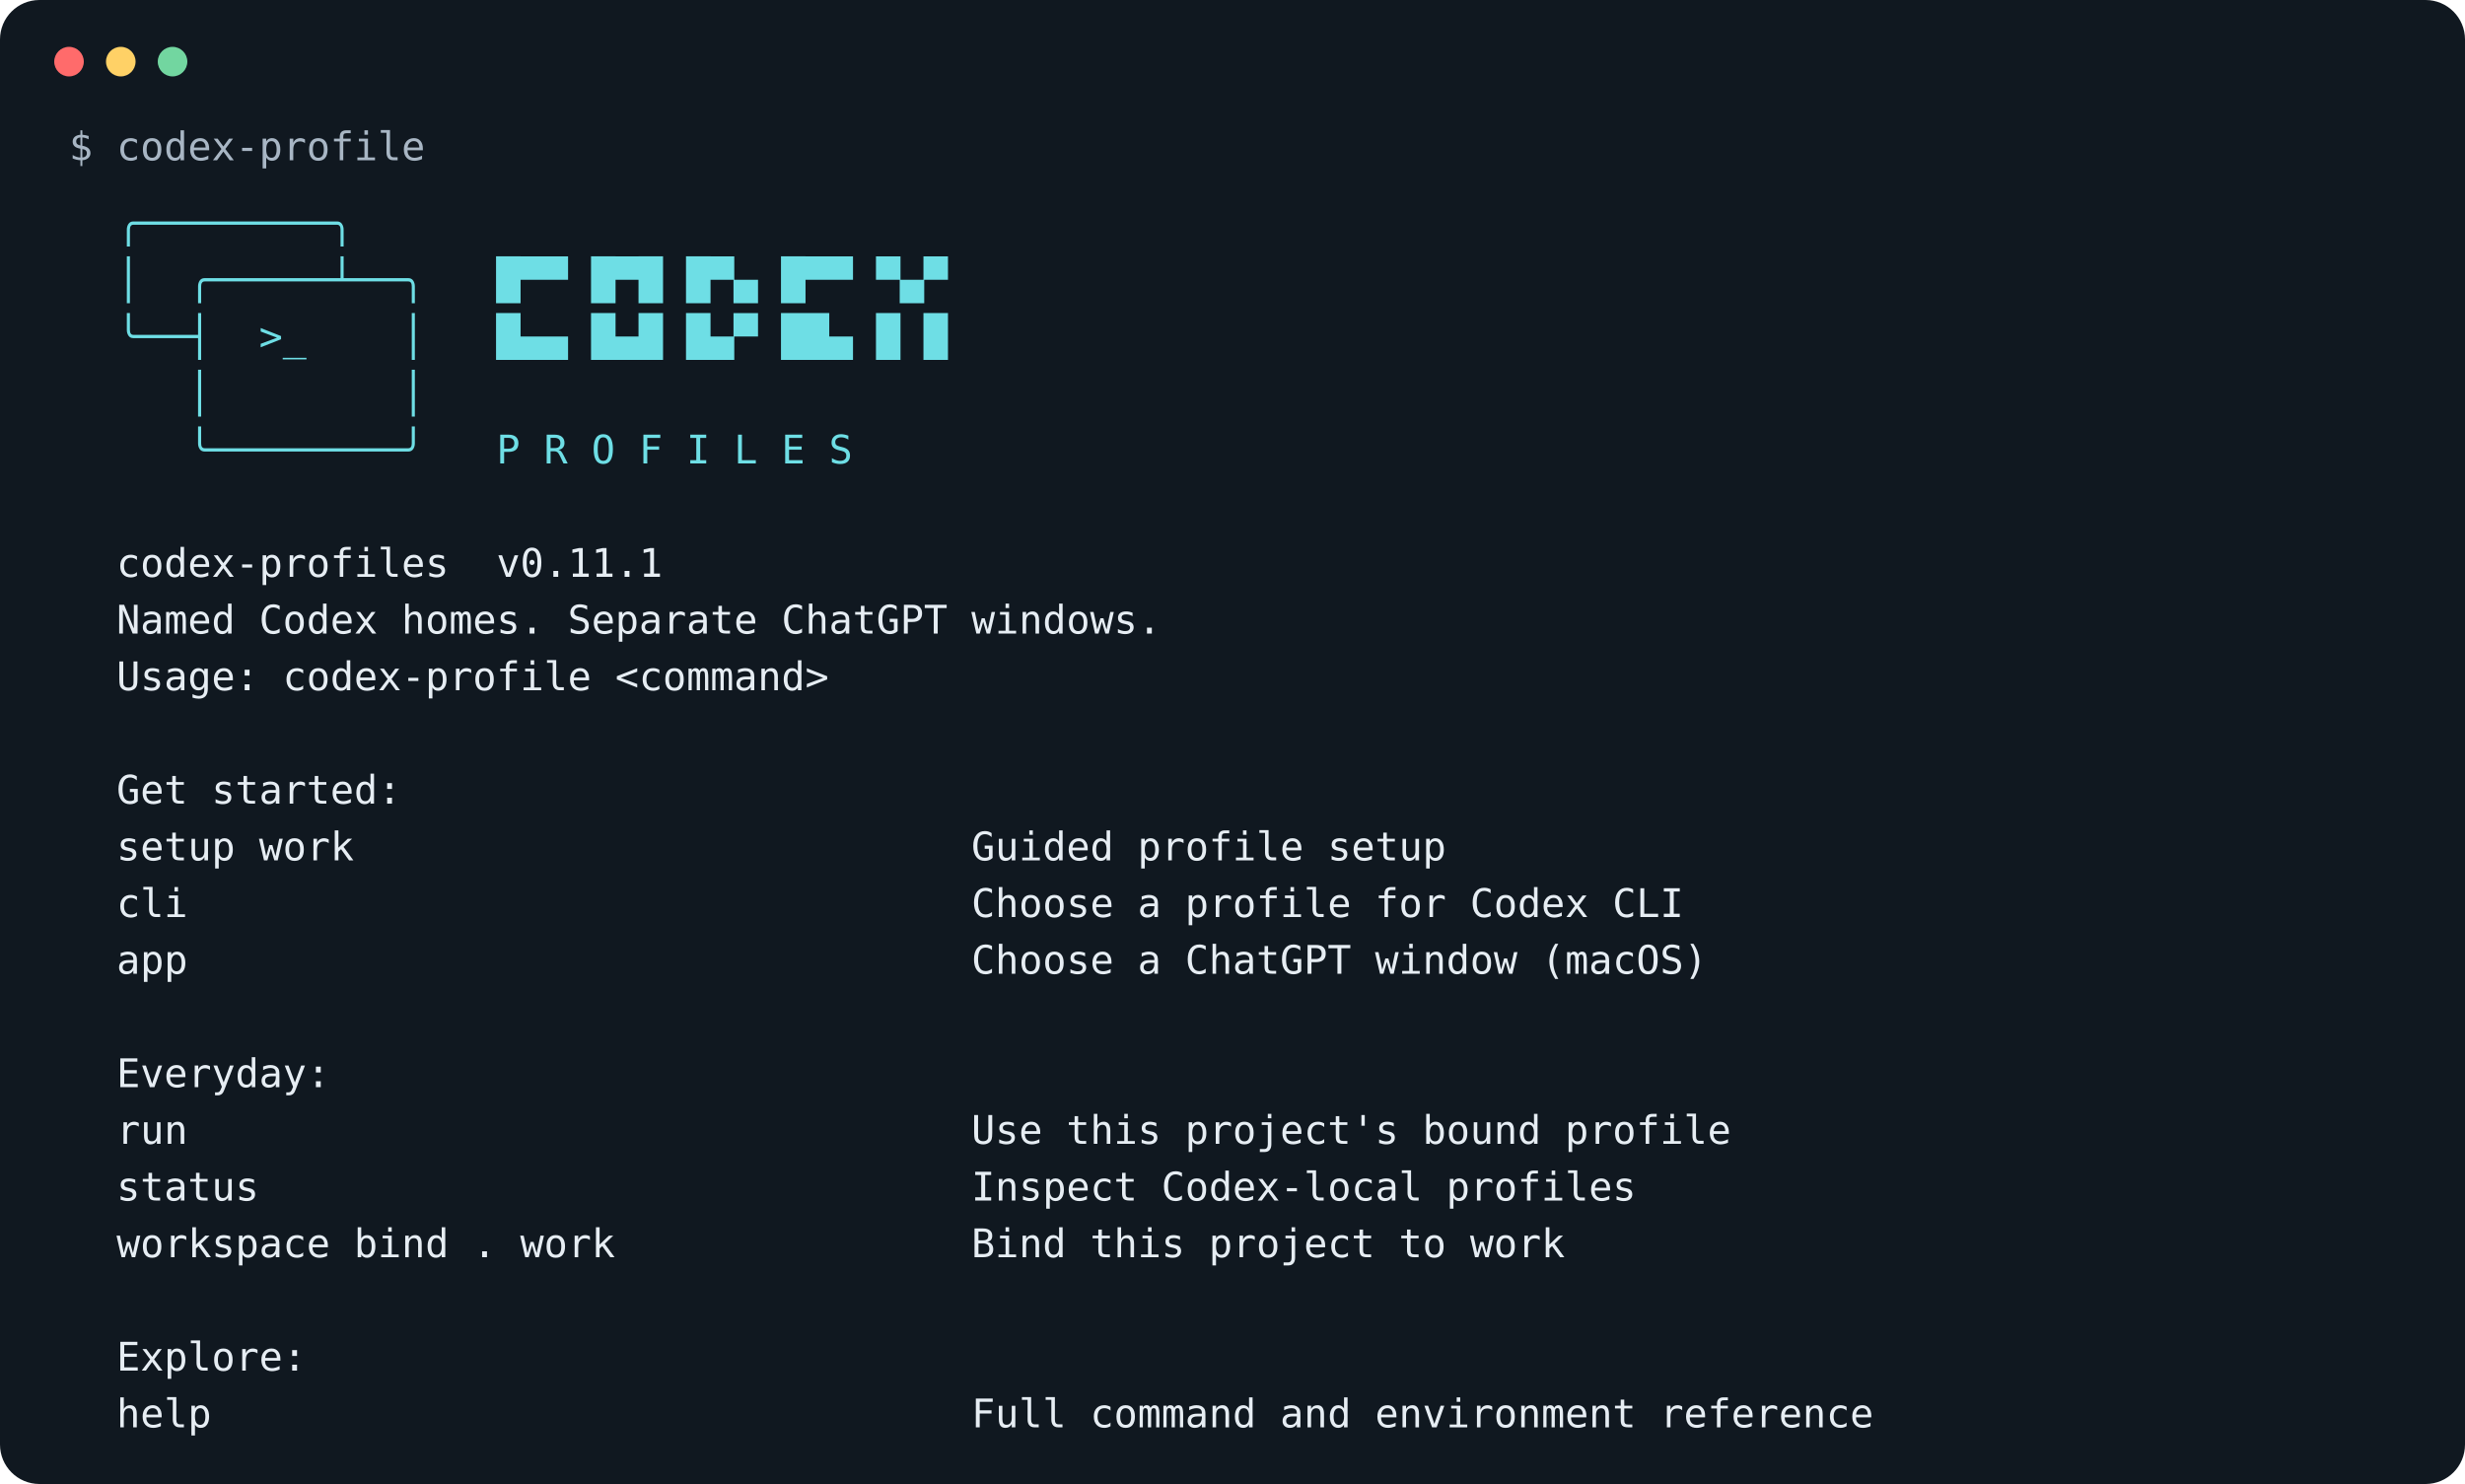
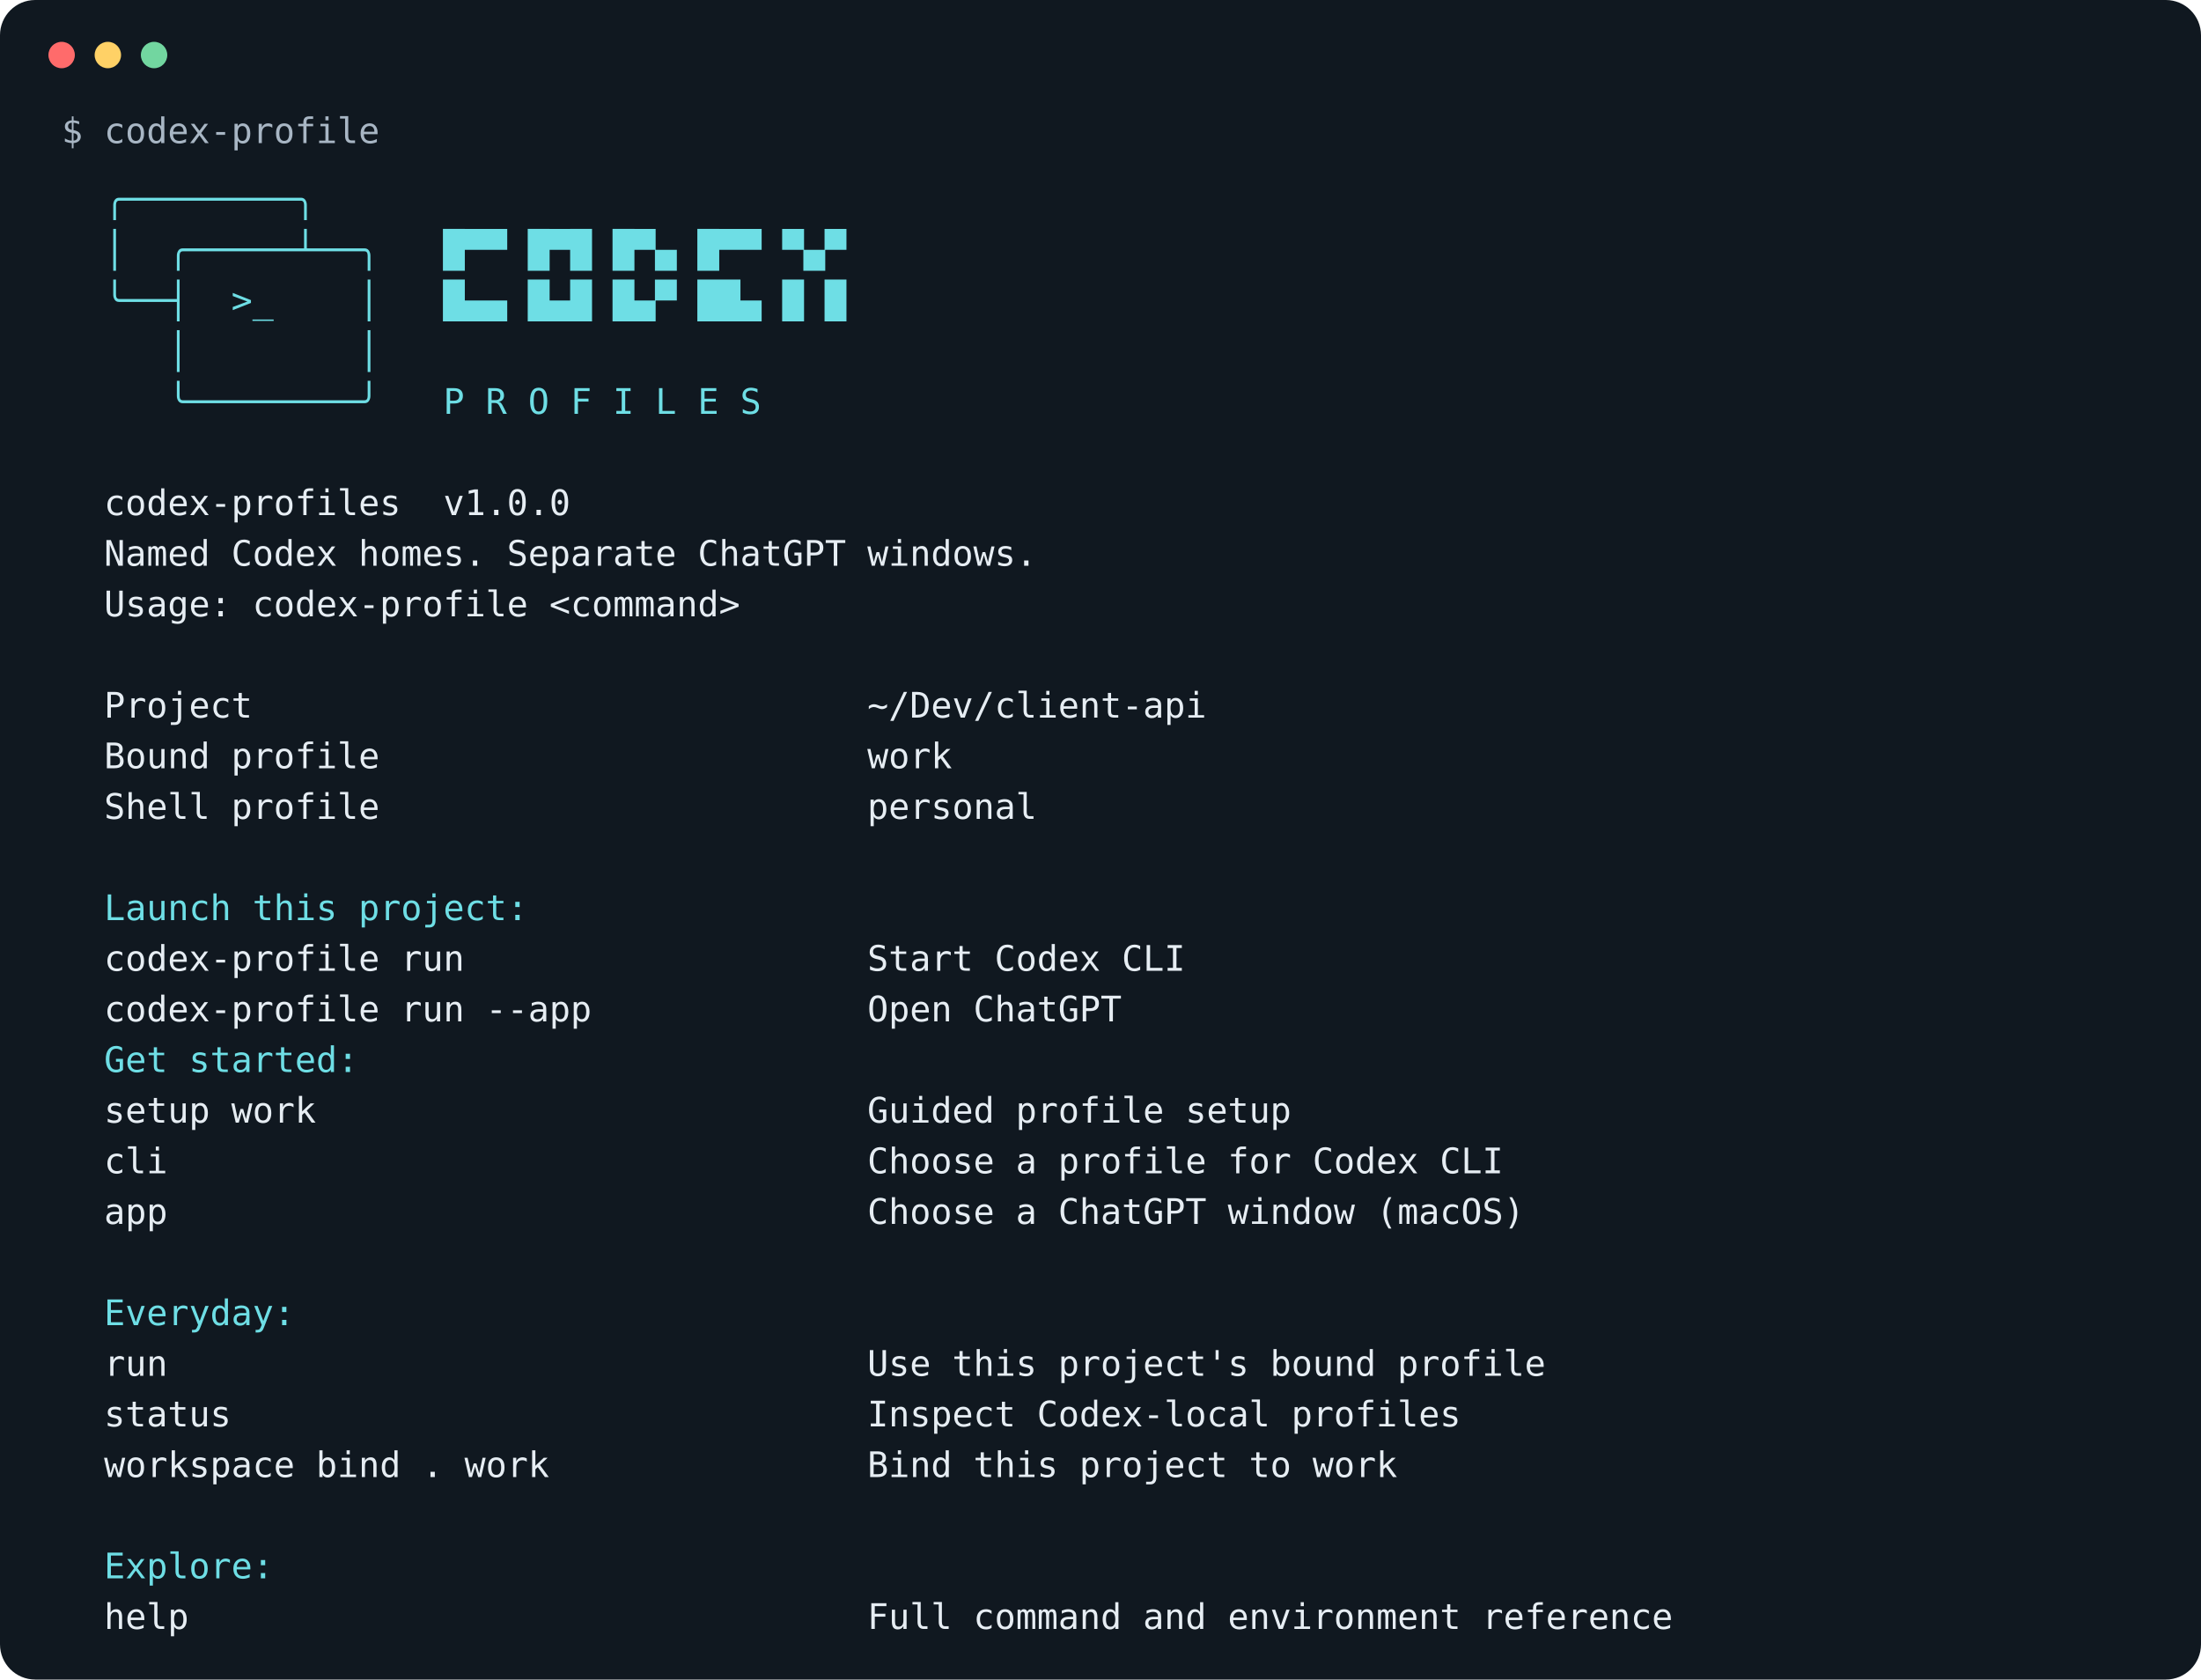
- <svg xmlns="http://www.w3.org/2000/svg" width="1000" height="602" viewBox="0 0 1000 602" role="img" aria-labelledby="title desc">
-   <rect width="1000" height="602" rx="16" fill="#101820" />
+ <svg xmlns="http://www.w3.org/2000/svg" width="1000" height="763" viewBox="0 0 1000 763" role="img" aria-labelledby="title desc">
+   <rect width="1000" height="763" rx="16" fill="#101820" />
  <circle cx="28" cy="25" r="6" fill="#ff6b6b" />
  <circle cx="49" cy="25" r="6" fill="#ffd166" />
  <circle cx="70" cy="25" r="6" fill="#72d6a0" />
  <text x="28" y="65" fill="#a8b6c4" font-family="monospace" font-size="16">$ codex-profile</text>
  <text x="28" y="96" fill="#6edee5" font-family="Menlo,Consolas,monospace" font-size="16" xml:space="preserve">  ╭────────╮</text>
  <text x="28" y="119" fill="#6edee5" font-family="Menlo,Consolas,monospace" font-size="16" xml:space="preserve">  │  ╭─────┴──╮   █▀▀ █▀█ █▀▄ █▀▀ ▀▄▀</text>
  <text x="28" y="142" fill="#6edee5" font-family="Menlo,Consolas,monospace" font-size="16" xml:space="preserve">  ╰──┤  &gt;_    │   █▄▄ █▄█ █▄▀ ██▄ █ █</text>
  <text x="28" y="165" fill="#6edee5" font-family="Menlo,Consolas,monospace" font-size="16" xml:space="preserve">     │        │</text>
  <text x="28" y="188" fill="#6edee5" font-family="Menlo,Consolas,monospace" font-size="16" xml:space="preserve">     ╰────────╯   P R O F I L E S</text>
  <text x="28" y="211" fill="#e6edf3" font-family="Menlo,Consolas,monospace" font-size="16" xml:space="preserve" />
-   <text x="28" y="234" fill="#e6edf3" font-family="Menlo,Consolas,monospace" font-size="16" xml:space="preserve">  codex-profiles  v0.11.1</text>
+   <text x="28" y="234" fill="#e6edf3" font-family="Menlo,Consolas,monospace" font-size="16" xml:space="preserve">  codex-profiles  v1.0.0</text>
  <text x="28" y="257" fill="#e6edf3" font-family="Menlo,Consolas,monospace" font-size="16" xml:space="preserve">  Named Codex homes. Separate ChatGPT windows.</text>
  <text x="28" y="280" fill="#e6edf3" font-family="Menlo,Consolas,monospace" font-size="16" xml:space="preserve">  Usage: codex-profile &lt;command&gt;</text>
  <text x="28" y="303" fill="#e6edf3" font-family="Menlo,Consolas,monospace" font-size="16" xml:space="preserve" />
-   <text x="28" y="326" fill="#e6edf3" font-family="Menlo,Consolas,monospace" font-size="16" xml:space="preserve">  Get started:</text>
-   <text x="28" y="349" fill="#e6edf3" font-family="Menlo,Consolas,monospace" font-size="16" xml:space="preserve">  setup work                          Guided profile setup</text>
-   <text x="28" y="372" fill="#e6edf3" font-family="Menlo,Consolas,monospace" font-size="16" xml:space="preserve">  cli                                 Choose a profile for Codex CLI</text>
-   <text x="28" y="395" fill="#e6edf3" font-family="Menlo,Consolas,monospace" font-size="16" xml:space="preserve">  app                                 Choose a ChatGPT window (macOS)</text>
-   <text x="28" y="418" fill="#e6edf3" font-family="Menlo,Consolas,monospace" font-size="16" xml:space="preserve" />
-   <text x="28" y="441" fill="#e6edf3" font-family="Menlo,Consolas,monospace" font-size="16" xml:space="preserve">  Everyday:</text>
-   <text x="28" y="464" fill="#e6edf3" font-family="Menlo,Consolas,monospace" font-size="16" xml:space="preserve">  run                                 Use this project's bound profile</text>
-   <text x="28" y="487" fill="#e6edf3" font-family="Menlo,Consolas,monospace" font-size="16" xml:space="preserve">  status                              Inspect Codex-local profiles</text>
-   <text x="28" y="510" fill="#e6edf3" font-family="Menlo,Consolas,monospace" font-size="16" xml:space="preserve">  workspace bind . work               Bind this project to work</text>
-   <text x="28" y="533" fill="#e6edf3" font-family="Menlo,Consolas,monospace" font-size="16" xml:space="preserve" />
-   <text x="28" y="556" fill="#e6edf3" font-family="Menlo,Consolas,monospace" font-size="16" xml:space="preserve">  Explore:</text>
-   <text x="28" y="579" fill="#e6edf3" font-family="Menlo,Consolas,monospace" font-size="16" xml:space="preserve">  help                                Full command and environment reference</text>
+   <text x="28" y="326" fill="#e6edf3" font-family="Menlo,Consolas,monospace" font-size="16" xml:space="preserve">  Project                             ~/Dev/client-api</text>
+   <text x="28" y="349" fill="#e6edf3" font-family="Menlo,Consolas,monospace" font-size="16" xml:space="preserve">  Bound profile                       work</text>
+   <text x="28" y="372" fill="#e6edf3" font-family="Menlo,Consolas,monospace" font-size="16" xml:space="preserve">  Shell profile                       personal</text>
+   <text x="28" y="395" fill="#e6edf3" font-family="Menlo,Consolas,monospace" font-size="16" xml:space="preserve" />
+   <text x="28" y="418" fill="#6edee5" font-family="Menlo,Consolas,monospace" font-size="16" xml:space="preserve">  Launch this project:</text>
+   <text x="28" y="441" fill="#e6edf3" font-family="Menlo,Consolas,monospace" font-size="16" xml:space="preserve">  codex-profile run                   Start Codex CLI</text>
+   <text x="28" y="464" fill="#e6edf3" font-family="Menlo,Consolas,monospace" font-size="16" xml:space="preserve">  codex-profile run --app             Open ChatGPT</text>
+   <text x="28" y="487" fill="#6edee5" font-family="Menlo,Consolas,monospace" font-size="16" xml:space="preserve">  Get started:</text>
+   <text x="28" y="510" fill="#e6edf3" font-family="Menlo,Consolas,monospace" font-size="16" xml:space="preserve">  setup work                          Guided profile setup</text>
+   <text x="28" y="533" fill="#e6edf3" font-family="Menlo,Consolas,monospace" font-size="16" xml:space="preserve">  cli                                 Choose a profile for Codex CLI</text>
+   <text x="28" y="556" fill="#e6edf3" font-family="Menlo,Consolas,monospace" font-size="16" xml:space="preserve">  app                                 Choose a ChatGPT window (macOS)</text>
+   <text x="28" y="579" fill="#e6edf3" font-family="Menlo,Consolas,monospace" font-size="16" xml:space="preserve" />
+   <text x="28" y="602" fill="#6edee5" font-family="Menlo,Consolas,monospace" font-size="16" xml:space="preserve">  Everyday:</text>
+   <text x="28" y="625" fill="#e6edf3" font-family="Menlo,Consolas,monospace" font-size="16" xml:space="preserve">  run                                 Use this project's bound profile</text>
+   <text x="28" y="648" fill="#e6edf3" font-family="Menlo,Consolas,monospace" font-size="16" xml:space="preserve">  status                              Inspect Codex-local profiles</text>
+   <text x="28" y="671" fill="#e6edf3" font-family="Menlo,Consolas,monospace" font-size="16" xml:space="preserve">  workspace bind . work               Bind this project to work</text>
+   <text x="28" y="694" fill="#e6edf3" font-family="Menlo,Consolas,monospace" font-size="16" xml:space="preserve" />
+   <text x="28" y="717" fill="#6edee5" font-family="Menlo,Consolas,monospace" font-size="16" xml:space="preserve">  Explore:</text>
+   <text x="28" y="740" fill="#e6edf3" font-family="Menlo,Consolas,monospace" font-size="16" xml:space="preserve">  help                                Full command and environment reference</text>
</svg>
